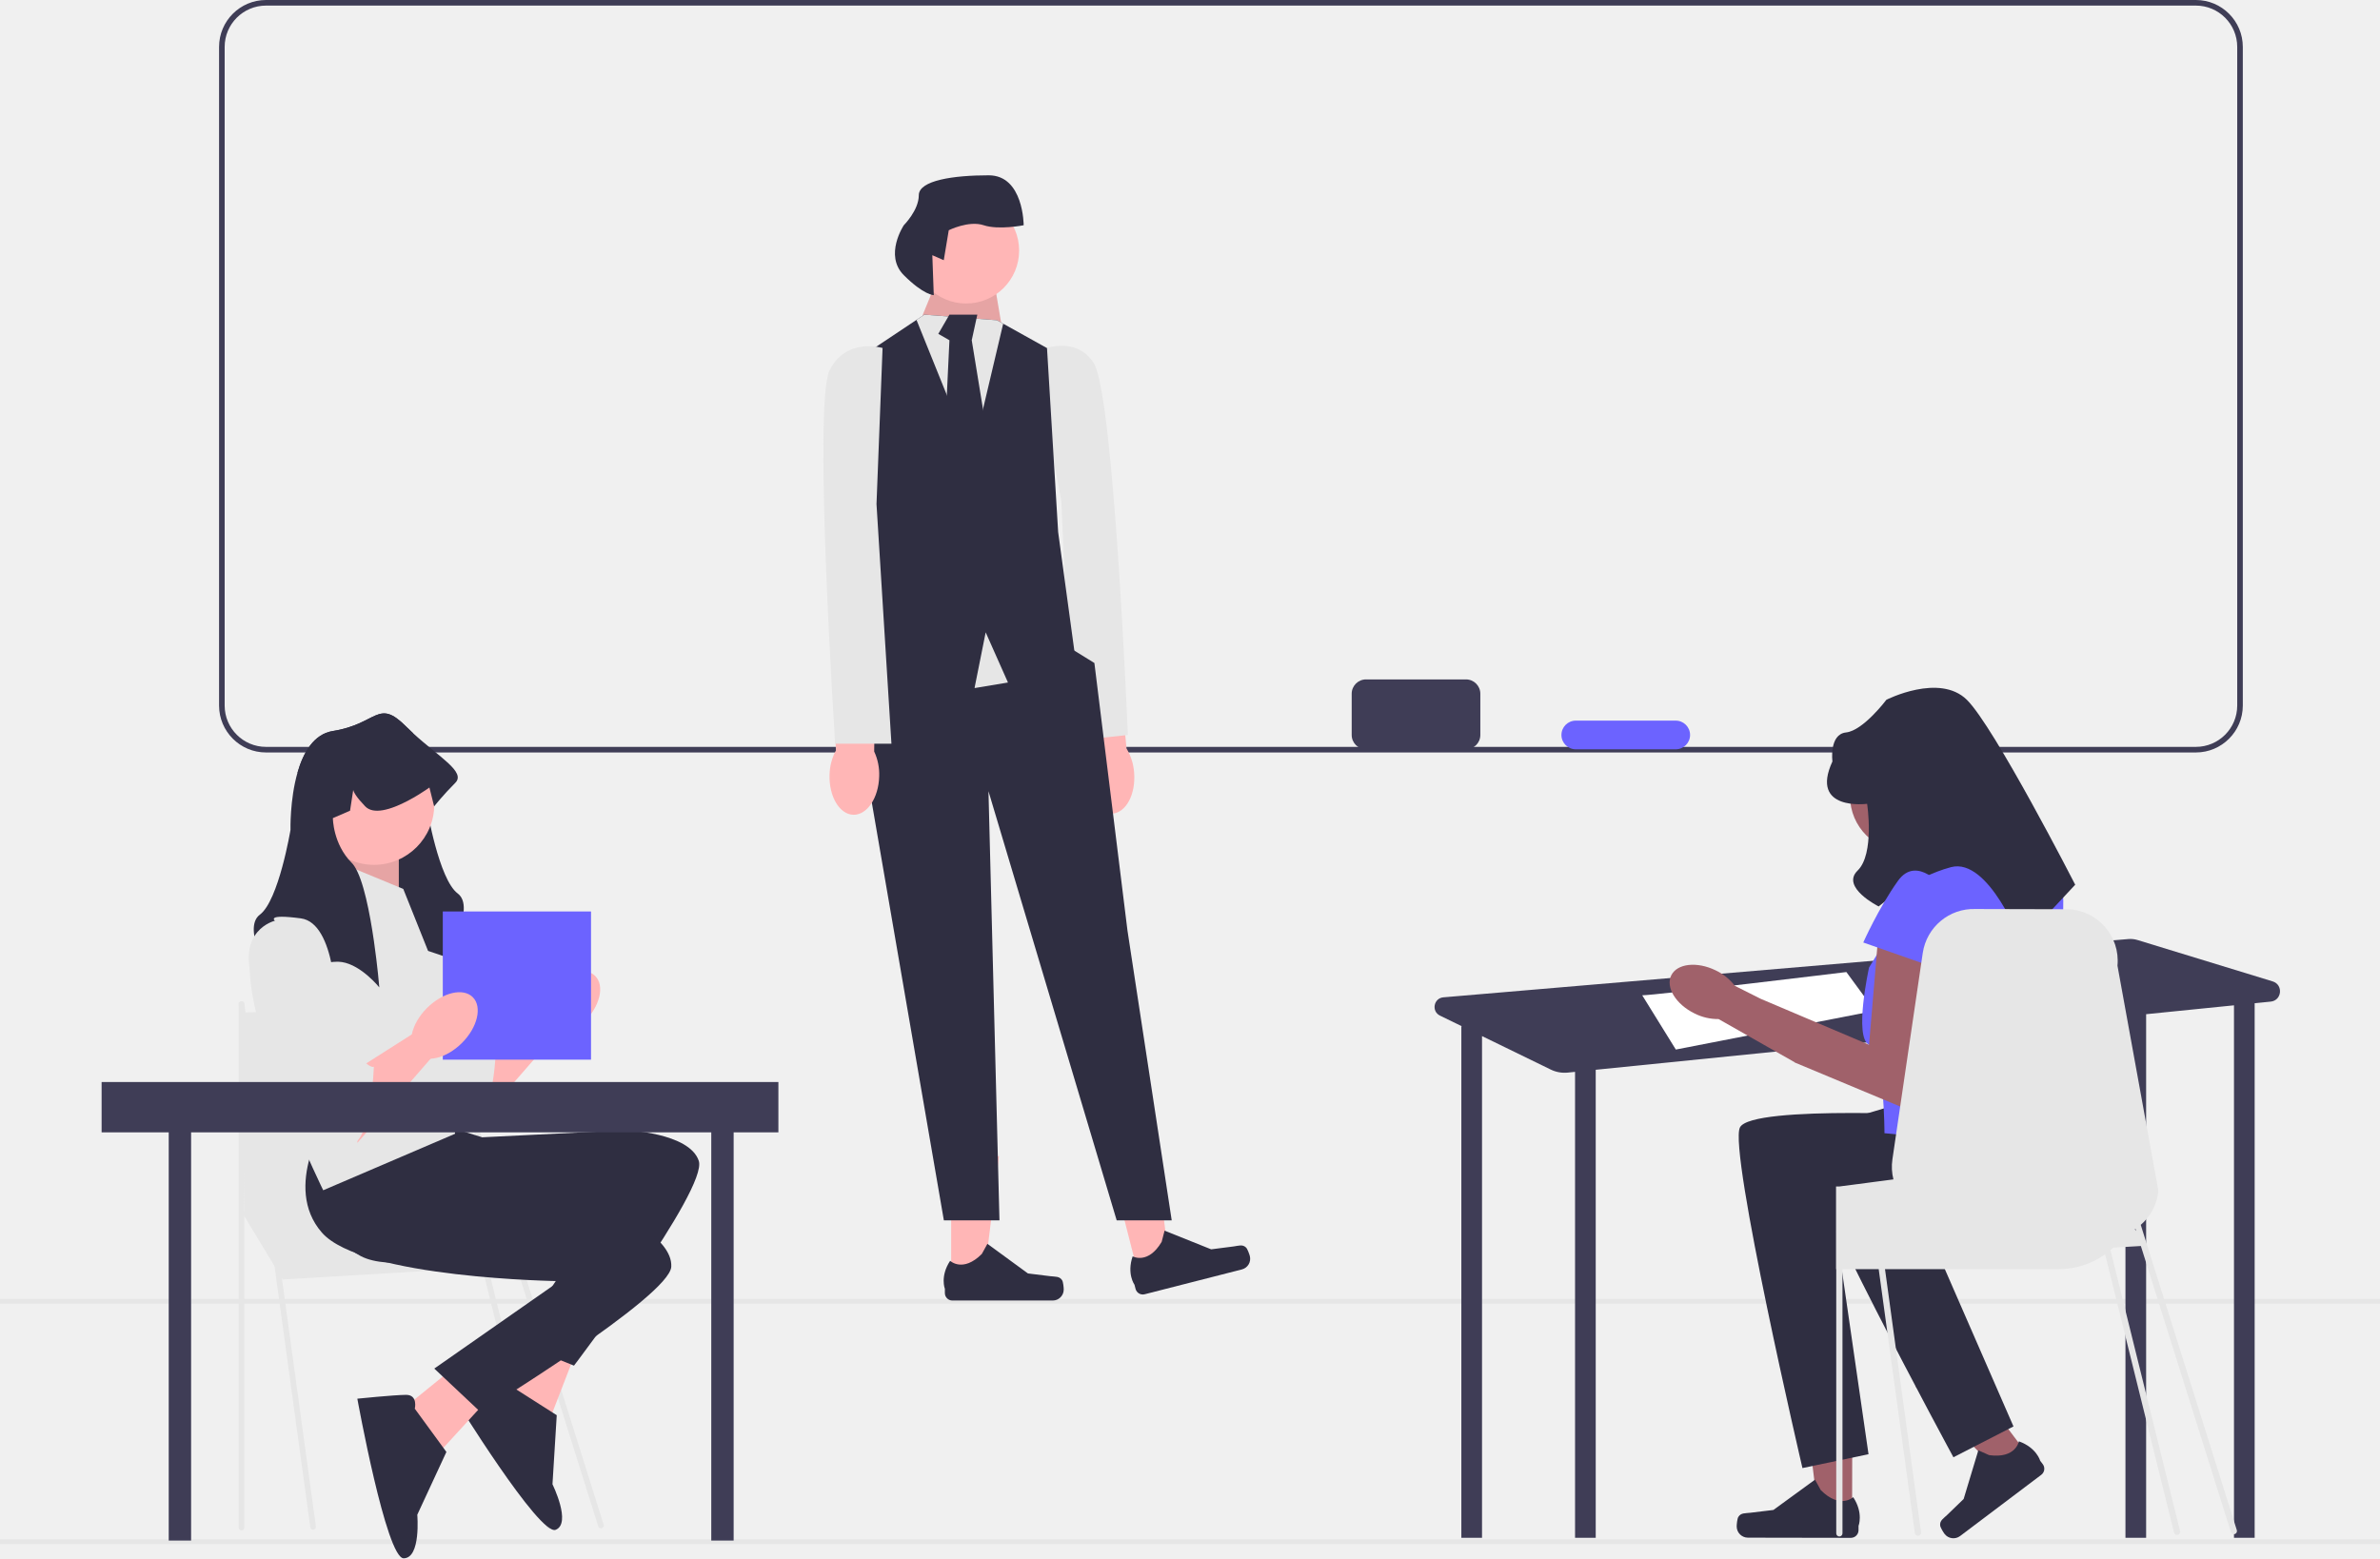
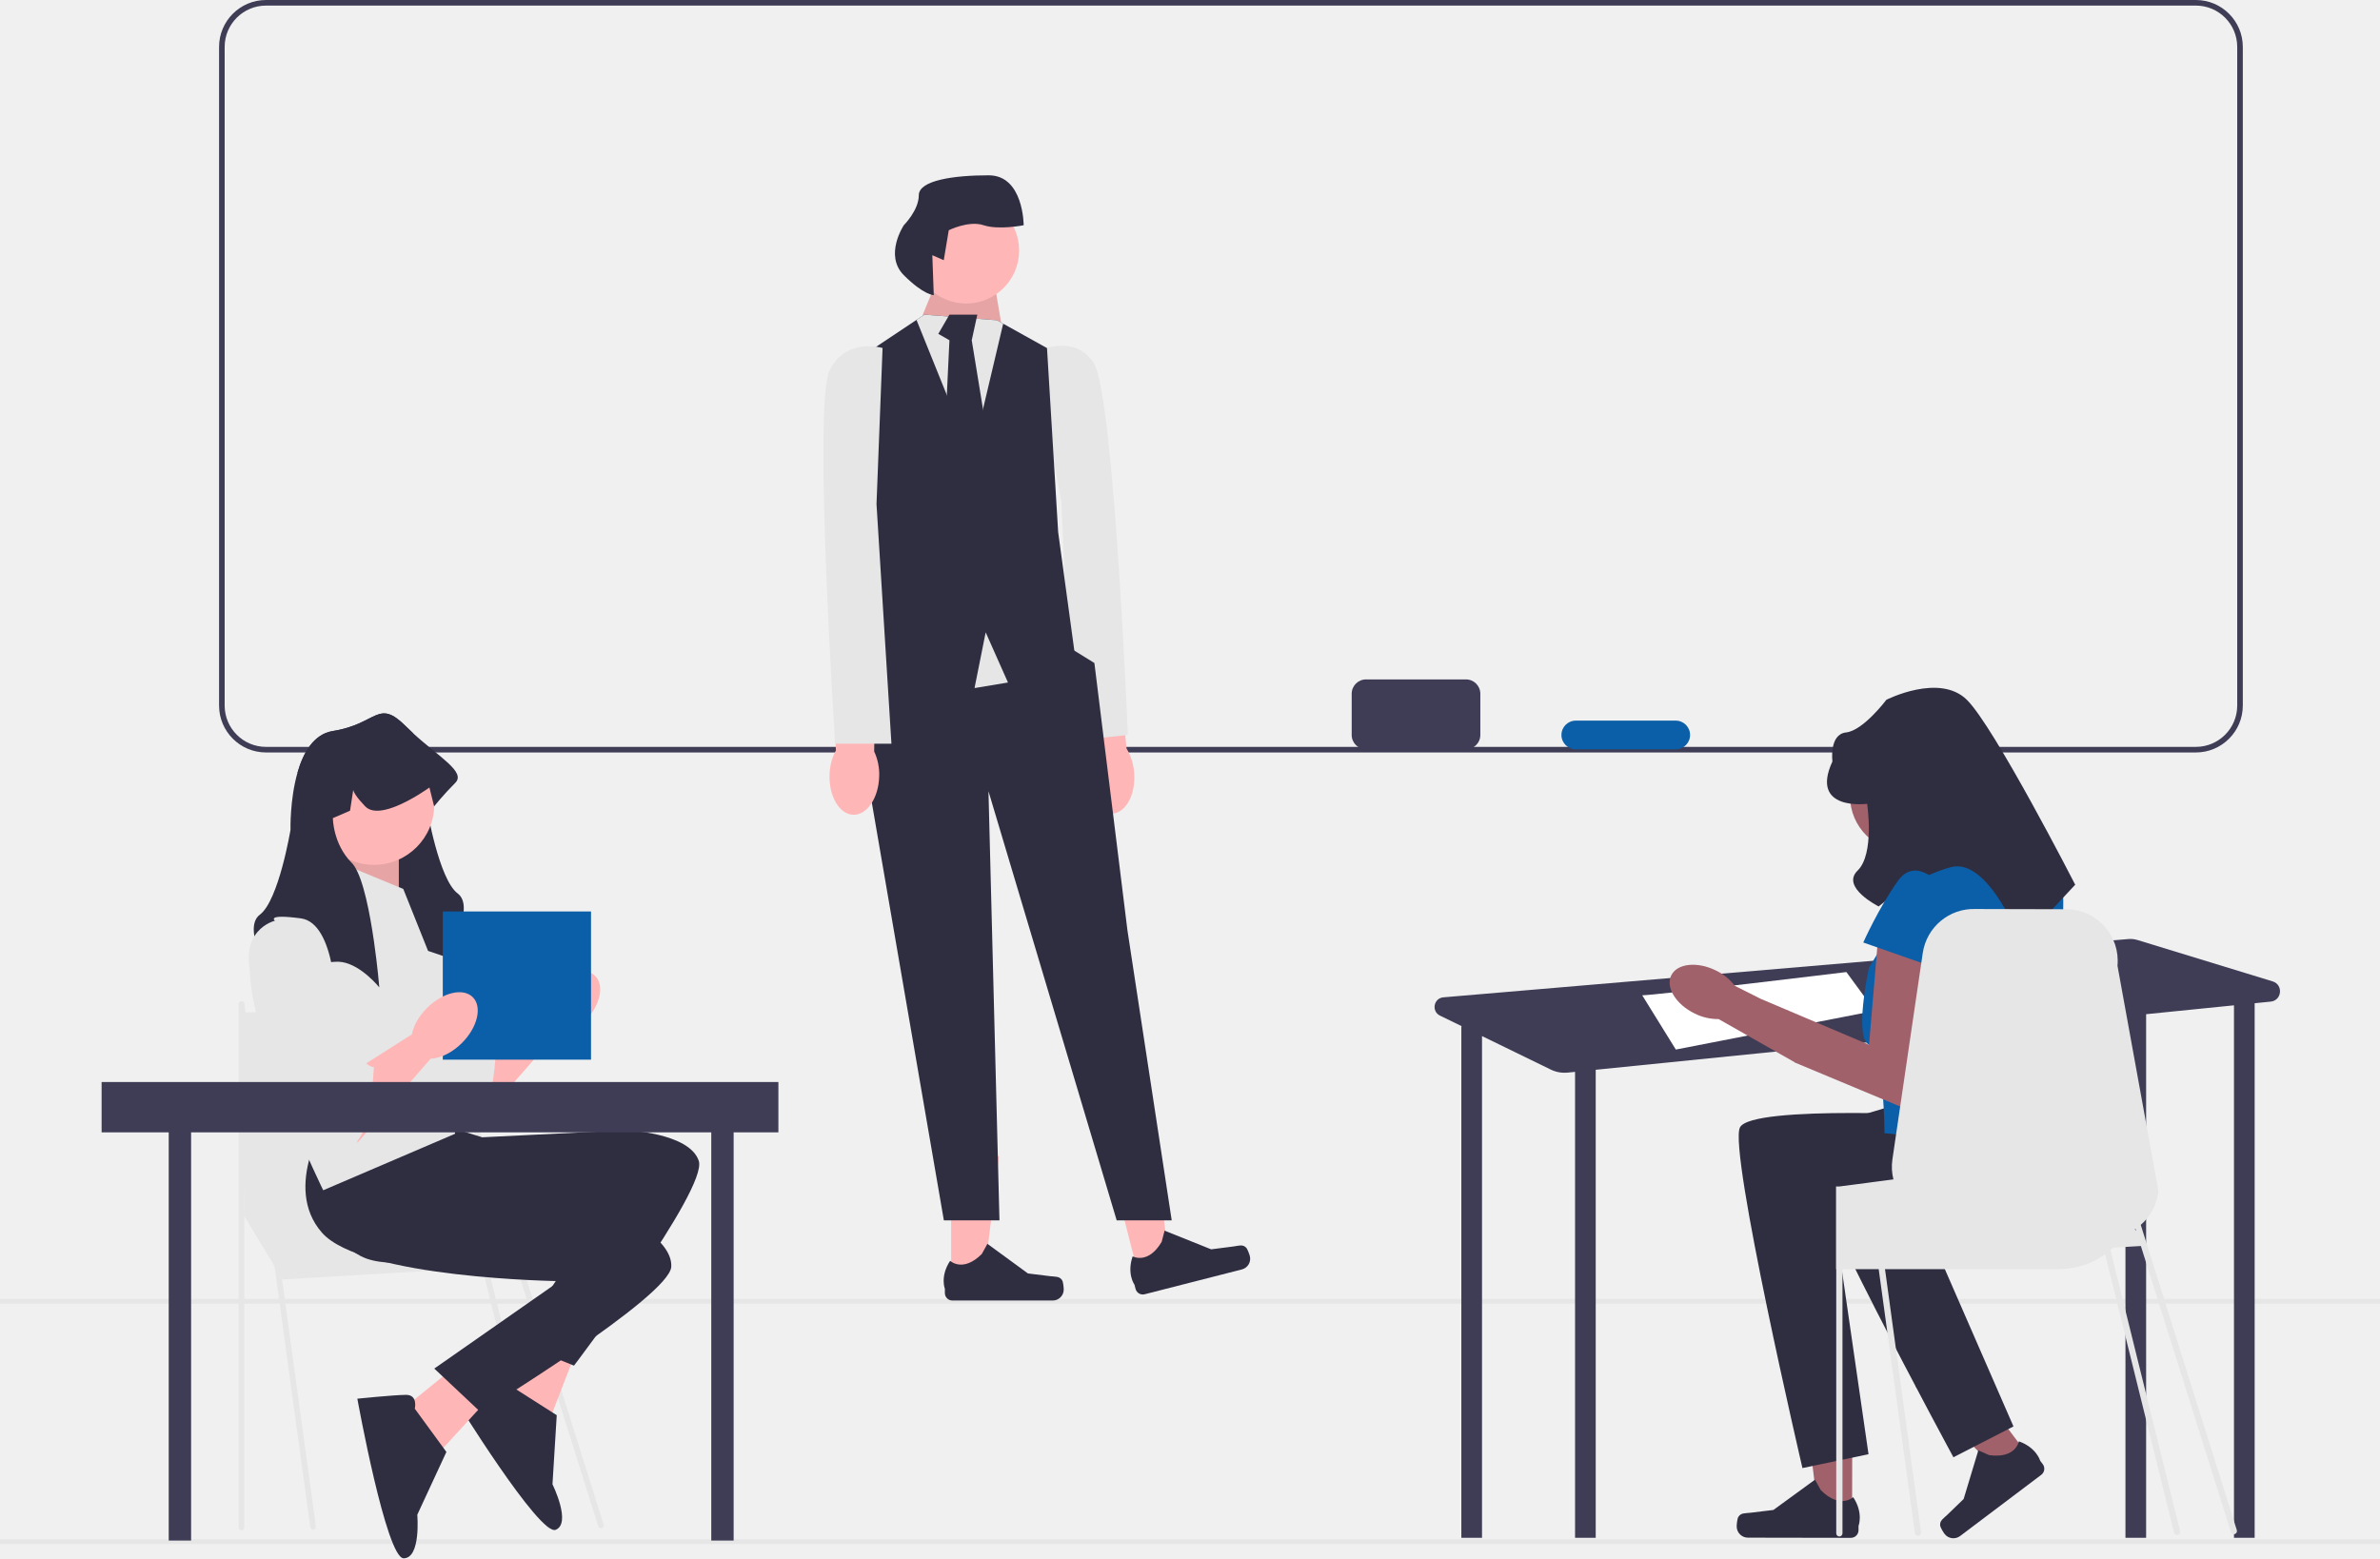
<svg xmlns="http://www.w3.org/2000/svg" width="851.034" height="557.347" viewBox="0 0 851.034 557.347">
  <path d="M785.204,269.129H95.109c-9.25,0-16.775-7.525-16.775-16.776V16.775c0-9.25,7.525-16.775,16.775-16.775H785.204c9.25,0,16.775,7.525,16.775,16.775V252.353c0,9.251-7.525,16.776-16.775,16.776ZM95.109,2c-8.147,0-14.775,6.628-14.775,14.775V252.353c0,8.147,6.628,14.776,14.775,14.776H785.204c8.147,0,14.775-6.629,14.775-14.776V16.775c0-8.147-6.628-14.775-14.775-14.775H95.109Z" fill="#3f3d56" />
  <rect id="uuid-dac6dc9f-03bc-4283-a90c-97bcdcbf45dc" y="550.557" width="851.034" height="1.683" fill="#e6e6e6" />
  <rect id="uuid-2f9646f7-bb94-4523-8d2e-fd8f0877664c" y="464.557" width="851.034" height="1.683" fill="#e6e6e6" />
  <g>
-     <path id="uuid-bb35f39c-94aa-41c4-b5d9-34ca9a9e88f1-62" d="M387.84,277.792c.611,7.68,5.069,13.59,9.957,13.2,4.887-.39,8.353-6.931,7.74-14.613-.203-3.072-1.138-6.051-2.728-8.688l-3-32.507-15.225,1.733,4.574,31.863c-1.153,2.856-1.605,5.946-1.318,9.013Z" fill="#ffb6b6" />
+     <path id="uuid-bb35f39c-94aa-41c4-b5d9-34ca9a9e88f1-332" d="M387.84,277.792c.611,7.68,5.069,13.59,9.957,13.2,4.887-.39,8.353-6.931,7.74-14.613-.203-3.072-1.138-6.051-2.728-8.688l-3-32.507-15.225,1.733,4.574,31.863c-1.153,2.856-1.605,5.946-1.318,9.013Z" fill="#ffb6b6" />
    <path d="M369.653,126.133s14.232-7.534,21.448,3.725c7.216,11.258,12.197,133.021,12.197,133.021l-20.002,2.135-3.792-85.803-9.852-53.078Z" fill="#e6e6e6" />
    <g>
      <polygon points="340.114 458.204 351.701 458.203 357.213 413.509 340.112 413.51 340.114 458.204" fill="#ffb6b6" />
      <path d="M379.814,457.941h0c.361,.608,.551,2.569,.551,3.275h0c0,2.172-1.761,3.933-3.933,3.933h-35.885c-1.482,0-2.683-1.201-2.683-2.683v-1.494s-1.775-4.49,1.88-10.025c0,0,4.542,4.334,11.33-2.454l2.002-3.626,14.489,10.596,8.031,.989c1.757,.216,3.315-.034,4.218,1.489h0Z" fill="#2f2e41" />
    </g>
    <g>
      <polygon points="407.168 456.286 418.395 453.417 412.674 408.749 396.104 412.983 407.168 456.286" fill="#ffb6b6" />
      <path d="M445.568,446.205h0c.5,.499,1.17,2.352,1.345,3.037h0c.538,2.104-.733,4.246-2.837,4.784l-34.768,8.882c-1.436,.367-2.897-.5-3.264-1.935l-.37-1.448s-2.831-3.911-.66-10.178c0,0,5.474,3.074,10.37-5.182l1.042-4.009,16.661,6.681,8.026-1.03c1.756-.225,3.203-.853,4.456,.398l0-0Z" fill="#2f2e41" />
    </g>
    <polygon points="330.527 116.525 329.978 112.538 336.508 96.59 354.449 94.597 358.323 117.428 330.527 116.525" fill="#ffb6b6" />
    <polygon points="330.527 116.525 329.978 112.538 336.508 96.59 354.449 94.597 358.323 117.428 330.527 116.525" opacity=".1" />
    <polygon points="309.596 229.158 301.622 251.086 307.602 263.047 337.505 436.481 357.385 436.481 353.453 282.982 399.303 436.481 418.979 436.481 403.157 332.82 391.329 237.132 384.155 232.7 349.466 213.21 309.596 229.158" fill="#2f2e41" />
    <polygon points="360.43 244.109 348.469 246.102 332.521 208.226 368.404 208.226 360.43 244.109" fill="#e6e6e6" />
    <polygon points="384.352 234.141 360.43 244.109 352.456 226.167 348.469 246.102 306.605 232.626 312.586 208.226 306.605 128.486 327.717 114.412 330.527 112.538 356.443 114.532 358.715 115.768 374.384 124.499 378.371 190.285 384.352 234.141" fill="#2f2e41" />
    <polygon points="358.715 115.768 347.472 163.372 327.717 114.412 330.527 112.538 356.443 114.532 358.715 115.768" fill="#e6e6e6" />
    <polygon points="339.498 112.538 335.511 119.405 339.498 121.694 337.505 163.496 345.479 174.337 353.453 158.315 347.472 121.694 349.466 112.538 339.498 112.538" fill="#2f2e41" />
    <circle cx="345.479" cy="89.613" r="18.938" fill="#ffb6b6" />
    <path d="M333.376,91.274l4.092,1.786,1.786-10.715s7.143-3.572,12.501-1.786,14.287,0,14.287,0c0,0,0-17.858-12.501-17.858s-25.002,1.786-25.002,7.143-5.358,10.715-5.358,10.715c0,0-7.143,10.715,0,17.858,7.143,7.143,10.715,7.143,10.715,7.143l-.52-14.287Z" fill="#2f2e41" />
-     <path id="uuid-97233535-ec91-4408-928f-bf1e5273ca3e-63" d="M296.629,277.232c-.208,7.701,3.598,14.051,8.499,14.183s9.041-6.005,9.248-13.709c.125-3.076-.489-6.138-1.79-8.928l.468-32.642-15.323,.107,1.166,32.168c-1.45,2.717-2.227,5.742-2.268,8.822Z" fill="#ffb6b6" />
+     <path id="uuid-97233535-ec91-4408-928f-bf1e5273ca3e-333" d="M296.629,277.232c-.208,7.701,3.598,14.051,8.499,14.183s9.041-6.005,9.248-13.709c.125-3.076-.489-6.138-1.79-8.928l.468-32.642-15.323,.107,1.166,32.168c-1.45,2.717-2.227,5.742-2.268,8.822Z" fill="#ffb6b6" />
    <path d="M315.586,124.462s-12.958-3.987-18.938,7.974c-5.98,11.961,1.994,133.564,1.994,133.564h20.115l-5.339-85.72,2.168-55.818Z" fill="#e6e6e6" />
  </g>
  <g>
    <path d="M812.657,351.008l-48.322-14.792c-1.069-.327-2.19-.447-3.304-.352l-244.902,20.843c-3.492,.297-4.369,5.007-1.219,6.542l7.845,3.822h-.209v182.952h7.392v-179.452l24.586,11.978c1.881,.916,3.98,1.291,6.062,1.08l2.616-.264v166.659h7.392v-167.405l189.42-19.133v186.539h7.392v-187.285l31.416-3.173v190.459h7.392v-191.205l5.731-.579c4.024-.406,4.579-6.046,.712-7.229Z" fill="#3f3d56" />
    <path d="M587.226,355.982c4.62,0,72.996-8.316,72.996-8.316l10.164,13.86-71.148,13.86-12.012-19.404Z" fill="#fff" />
    <g>
      <polygon points="662.269 542.917 650.39 542.895 644.818 497.064 662.35 497.096 662.269 542.917" fill="#a0616a" />
      <path d="M621.57,542.577h0c-.371,.622-.57,2.633-.571,3.357h0c-.004,2.227,1.798,4.035,4.025,4.039l36.789,.063c1.519,.003,2.753-1.227,2.755-2.746l.003-1.532s1.828-4.6-1.909-10.281c0,0-4.665,4.435-11.611-2.536l-2.046-3.721-14.873,10.838-8.235,.999c-1.802,.219-3.398-.04-4.327,1.519h-0Z" fill="#2f2e41" />
    </g>
    <g>
      <polygon points="726.027 521.605 716.655 528.674 684.925 495.887 698.759 485.453 726.027 521.605" fill="#a0616a" />
      <path d="M693.757,545.615h0c.079,.712,1.122,2.414,1.553,2.986h0c1.325,1.757,3.824,2.107,5.581,.781l29.024-21.895c1.198-.904,1.437-2.609,.533-3.807l-.912-1.208s-1.304-4.715-7.637-6.961c0,0-1.03,6.277-10.661,4.928l-3.831-1.712-5.253,17.411-5.892,5.7c-1.289,1.247-2.702,1.995-2.504,3.778l-0,0Z" fill="#2f2e41" />
    </g>
    <path d="M701.2,284.74c0,10.955-8.881,19.835-19.835,19.835-10.955,0-19.835-8.881-19.835-19.835s8.881-19.835,19.835-19.835,19.835,8.881,19.835,19.835Z" fill="#a0616a" />
    <path d="M699.331,399.107s-73.032-4.134-77.166,4.134,22.348,121.833,22.348,121.833l23.627-4.952-11.526-79.677s60.943,16.14,69.211-3.151c8.268-19.291,5.888-26.475,5.888-26.475l-32.382-11.713Z" fill="#2f2e41" />
    <path d="M718.043,385.229s-71.524,15.333-73.323,24.4,53.781,111.581,53.781,111.581l21.475-11.025-32.192-73.789s63.042-.557,65.912-21.348c2.87-20.791-1.326-27.089-1.326-27.089l-34.327-2.729Z" fill="#2f2e41" />
-     <path d="M726.202,307.472h-34.362l-23.512,38.583s-5.512,24.933,0,27.624c5.512,2.691,5.512,31.628,5.512,31.628l57.874,5.512s8.268-86.811,5.512-95.079c-2.756-8.268-11.024-8.268-11.024-8.268Z" fill="#6c63ff" />
+     <path d="M726.202,307.472h-34.362l-23.512,38.583s-5.512,24.933,0,27.624c5.512,2.691,5.512,31.628,5.512,31.628l57.874,5.512s8.268-86.811,5.512-95.079c-2.756-8.268-11.024-8.268-11.024-8.268Z" fill="#0b5ea8" />
    <path d="M671.772,332.965l-3.445,40.715-38.747-16.445-9.248-4.651c-1.811-2.362-4.162-4.256-6.855-5.523-6.697-3.264-13.807-2.455-15.884,1.805-2.077,4.261,1.667,10.36,8.363,13.622,2.658,1.341,5.599,2.025,8.576,1.996l27.058,15.368,.032-.06,.12,.214,42.432,17.722,9.763-53.449-22.165-11.315Z" fill="#a0616a" />
    <path d="M667.638,287.492s-20.669,2.756-12.402-15.158c0,0-1.261-9.711,4.882-10.367s14.41-11.68,14.41-11.68c0,0,18.955-9.646,28.769,0,9.814,9.646,38.751,66.142,38.751,66.142l-19.291,20.669s-11.598-30.489-25.09-26.957c-13.493,3.532-25.894,14.062-25.894,14.062,0,0-13.693-6.853-7.535-12.825,6.157-5.973,3.401-23.886,3.401-23.886Z" fill="#2f2e41" />
-     <path d="M695.197,317.807s-9.646-12.402-16.536-2.756c-6.89,9.646-12.402,22.047-12.402,22.047l27.559,9.646,1.378-28.937Z" fill="#6c63ff" />
+     <path d="M695.197,317.807s-9.646-12.402-16.536-2.756c-6.89,9.646-12.402,22.047-12.402,22.047l27.559,9.646,1.378-28.937Z" fill="#0b5ea8" />
    <path d="M799.836,547.279l-32.019-101.77,.005-0h.074l-.129-.166-.003-.004-2.281-7.249,.001-.001c3.474-2.994,5.84-7.272,6.311-12.197l-14.636-80.499c1.007-10.571-7.096-19.811-17.713-20.189l-33.024-.083c-9.388-.333-17.519,6.449-18.887,15.745l-.73,4.934-10.118,68.829c-.37,2.476-.222,4.916,.36,7.198l-7.281,.952-2.208,.296-8.732,1.137-.028,.009-1.09,.139h-1.183v29.568h.074v94.507c0,.61,.499,1.109,1.109,1.109,.619,0,1.118-.499,1.118-1.109v-94.507h12.954l12.927,94.396c.083,.554,.554,.961,1.109,.961,.046,0,.102,0,.148-.009,.61-.083,1.035-.647,.952-1.257l-12.881-94.091h62.157c6.172,0,11.891-1.959,16.547-5.312l24.645,99.535c.128,.504,.581,.838,1.078,.838,.091,0,.183-.011,.275-.034,.596-.152,.956-.758,.804-1.353l-24.883-100.497c.331-.276,.662-.57,.975-.873l9.893-.582,32.186,102.3c.149,.475,.588,.779,1.061,.779,.111,0,.223-.017,.334-.052,.586-.185,.912-.81,.728-1.396Zm-36.468-107.61c.083-.046,.157-.102,.231-.148l.001-0,.238,.756-.469-.607Z" fill="#e6e6e6" />
  </g>
  <g>
    <g>
      <polygon points="171.565 374.775 193.114 361.071 201.875 366.355 171.565 401.183 171.565 374.775" fill="#ffb6b6" />
      <path d="M142.097,321.733s-14.313,3.368-7.577,22.732,28.626,59.778,35.361,57.252c6.736-2.526,7.577-27.784,7.577-27.784,0,0-.842,.842-4.21-2.526-3.368-3.368-3.368-1.83-3.368-5.546s-2.755-6.47-2.755-6.47l-3.139-6.507s0-30.31-12.629-31.994c-12.629-1.684-9.261,.842-9.261,.842Z" fill="#e6e6e6" />
      <ellipse cx="202.717" cy="359.199" rx="14.313" ry="8.84" transform="translate(-194.6175 248.5495) rotate(-45)" fill="#ffb6b6" />
    </g>
    <g>
      <polygon points="86.348 433.29 101.052 457.628 186.741 452.557 163.925 423.149 86.348 433.29" fill="#e6e6e6" />
      <path d="M111.952,547.12c-.499,0-.934-.368-1.003-.876l-25.605-187.007c-.076-.555,.312-1.067,.867-1.142,.555-.08,1.066,.312,1.142,.867l25.605,187.007c.076,.555-.312,1.067-.867,1.142-.047,.006-.093,.009-.139,.009Z" fill="#e6e6e6" />
      <path d="M86.348,547.358c-.56,0-1.014-.454-1.014-1.014v-187.209c0-.56,.454-1.014,1.014-1.014,.56,0,1.014,.454,1.014,1.014v187.209c0,.56-.454,1.014-1.014,1.014Z" fill="#e6e6e6" />
      <path d="M214.882,546.613c-.431,0-.831-.277-.967-.71l-60.591-192.584c-.168-.534,.129-1.104,.663-1.272,.534-.167,1.104,.129,1.272,.663l60.591,192.584c.168,.534-.129,1.104-.663,1.272-.101,.032-.204,.047-.305,.047Z" fill="#e6e6e6" />
      <path d="M196.374,546.85c-.453,0-.865-.305-.982-.764l-42.084-169.969c-.138-.543,.19-1.095,.733-1.233,.544-.137,1.095,.19,1.233,.733l42.084,169.969c.138,.543-.19,1.095-.733,1.233-.084,.021-.168,.031-.251,.031Z" fill="#e6e6e6" />
      <polygon points="86.348 362.117 156.573 361.037 169.502 434.811 87.362 434.811 86.348 362.117" fill="#e6e6e6" />
    </g>
    <g>
      <polygon points="194.266 470.597 176.568 501.755 197.117 506.279 205.684 484.118 194.266 470.597" fill="#ffb6b6" />
      <path d="M182.925,495.873s-.688-5.081-4.731-3.469-15.711,7.605-15.711,7.605c0,0,30.434,49.451,36.209,47.147,5.776-2.304-1.138-16.282-1.138-16.282l1.526-24.709-16.155-10.293Z" fill="#2f2e41" />
      <path d="M115.997,410.136s-6.315,29.047,13.05,39.15c19.365,10.103,85.457-14.734,85.457-14.734l-30.31,45.415,21.049,8.469s47.991-63.146,44.623-73.249c-3.368-10.103-26.1-10.945-26.1-10.945l-51.358,2.526-13.471-4.21-42.939,7.577Z" fill="#2f2e41" />
    </g>
    <g>
      <polygon points="168.084 484.425 140.261 507.008 157.755 518.699 173.798 501.174 168.084 484.425" fill="#ffb6b6" />
      <path d="M148.322,503.842s1.208-4.983-3.144-4.952-17.402,1.367-17.402,1.367c0,0,10.353,57.135,16.571,57.091,6.218-.044,4.865-15.58,4.865-15.58l10.412-22.459-11.302-15.466Z" fill="#2f2e41" />
      <path d="M117.181,399.629s-16.451,24.758-2.091,41.215c14.361,16.457,84.96,17.372,84.96,17.372l-44.758,31.272,16.524,15.548s67.678-41.354,68.218-51.99c.54-10.636-20.328-19.692-20.328-19.692l-48.757-16.336-11.016-8.823-42.753-8.567Z" fill="#2f2e41" />
    </g>
    <path d="M159.443,342.284s-15.997-5.894-23.574-5.894c-.724,0-1.44,.084-2.155,.236-4.85,1.027-9.312,5.195-11.45,7.468-.834,.892-1.313,1.49-1.313,1.49,0,0,.051-.581,.152-1.6,.497-5.355,2.332-22.926,5.624-34.174,1.179-4.016,2.534-7.224,4.092-8.781,3.629-3.637,5.304-7.998,6.079-11.248,.657-2.787,.657-4.749,.657-4.749l-6.138-2.644-1.137-7.426c-.202,.876-1.137,2.585-4.277,5.86-.269,.278-.564,.514-.876,.716-4.53,2.846-13.766-2.105-18.742-5.22,2.071-7.199,5.826-13.783,12.646-14.86,15.997-2.526,15.997-11.787,26.1-1.684,.834,.834,1.675,1.633,2.517,2.408,3.233,6.18,4.412,14.465,4.833,20.223,.303,4.033,.227,6.837,.227,6.837,0,0,4.21,25.258,10.945,30.31,6.736,5.052-4.21,22.732-4.21,22.732Z" fill="#2f2e41" />
    <polygon points="128.292 301.871 116.915 318.558 142.605 325.446 142.605 301.871 128.292 301.871" fill="#ffb6b6" />
    <polygon points="128.292 301.871 116.915 318.558 142.605 325.446 142.605 301.871 128.292 301.871" opacity=".1" />
    <path d="M144.202,317.944l-24.416-10.103s-32.836,14.313-30.31,42.097c2.526,27.784,26.1,75.775,26.1,75.775l47.149-20.207-5.052-53.884-13.471-33.678Z" fill="#e6e6e6" />
    <circle cx="133.734" cy="287.78" r="21.541" fill="#ffb6b6" />
    <path d="M162.811,279.981c-4.21,4.21-7.577,8.419-7.577,8.419l-1.684-6.736s-.387,.286-1.069,.741c-2.669,1.819-9.834,6.39-15.584,7.375-2.559,.438-4.833,.16-6.315-1.381-3.14-3.275-4.075-4.984-4.277-5.86l-1.137,7.426-6.138,2.644s0,9.244,6.736,15.997c.328,.328,.648,.732,.96,1.204,3.216,4.85,5.523,16.721,6.988,26.816,1.297,8.975,1.92,16.536,1.92,16.536,0,0-6.373-7.982-13.37-9.068-.387-.059-.775-.101-1.162-.109-.126-.017-.261-.017-.387-.017-7.577,0-23.574,5.894-23.574,5.894,0,0-10.945-17.681-4.21-22.732,6.736-5.052,10.945-30.31,10.945-30.31,0,0-.278-10.811,2.509-20.501,2.071-7.199,5.826-13.783,12.646-14.86,15.997-2.526,15.997-11.787,26.1-1.684,.834,.834,1.675,1.633,2.517,2.408,9.413,8.655,19.028,13.934,15.163,17.799Z" fill="#2f2e41" />
    <rect x="60.334" y="393" width="8" height="158" fill="#3f3d56" />
    <rect x="254.334" y="393" width="8" height="158" fill="#3f3d56" />
-     <rect x="158.334" y="326" width="53" height="53" fill="#6c63ff" />
+     <rect x="158.334" y="326" width="53" height="53" fill="#0b5ea8" />
    <g>
      <polygon points="127.784 382.352 149.333 368.648 158.094 373.933 127.784 408.761 127.784 382.352" fill="#ffb6b6" />
      <path d="M98.316,329.31s-14.313,3.368-7.577,22.732c6.736,19.365,28.626,59.778,35.361,57.252,6.736-2.526,7.577-27.784,7.577-27.784,0,0-.842,.842-4.21-2.526-3.368-3.368-3.368-1.83-3.368-5.546s-2.755-6.47-2.755-6.47l-3.139-6.507s0-30.31-12.629-31.994c-12.629-1.684-9.261,.842-9.261,.842Z" fill="#e6e6e6" />
      <ellipse cx="158.936" cy="366.776" rx="14.313" ry="8.84" transform="translate(-212.7987 219.8111) rotate(-45)" fill="#ffb6b6" />
    </g>
    <rect x="36.334" y="387" width="242" height="18" fill="#3f3d56" />
  </g>
  <rect x="483.334" y="243" width="46" height="25" rx="5.13" ry="5.13" fill="#3f3d56" />
-   <rect x="558.334" y="257.74" width="46" height="10.26" rx="5.13" ry="5.13" fill="#6c63ff" />
+   <rect x="558.334" y="257.74" width="46" height="10.26" rx="5.13" ry="5.13" fill="#0b5ea8" />
</svg>
